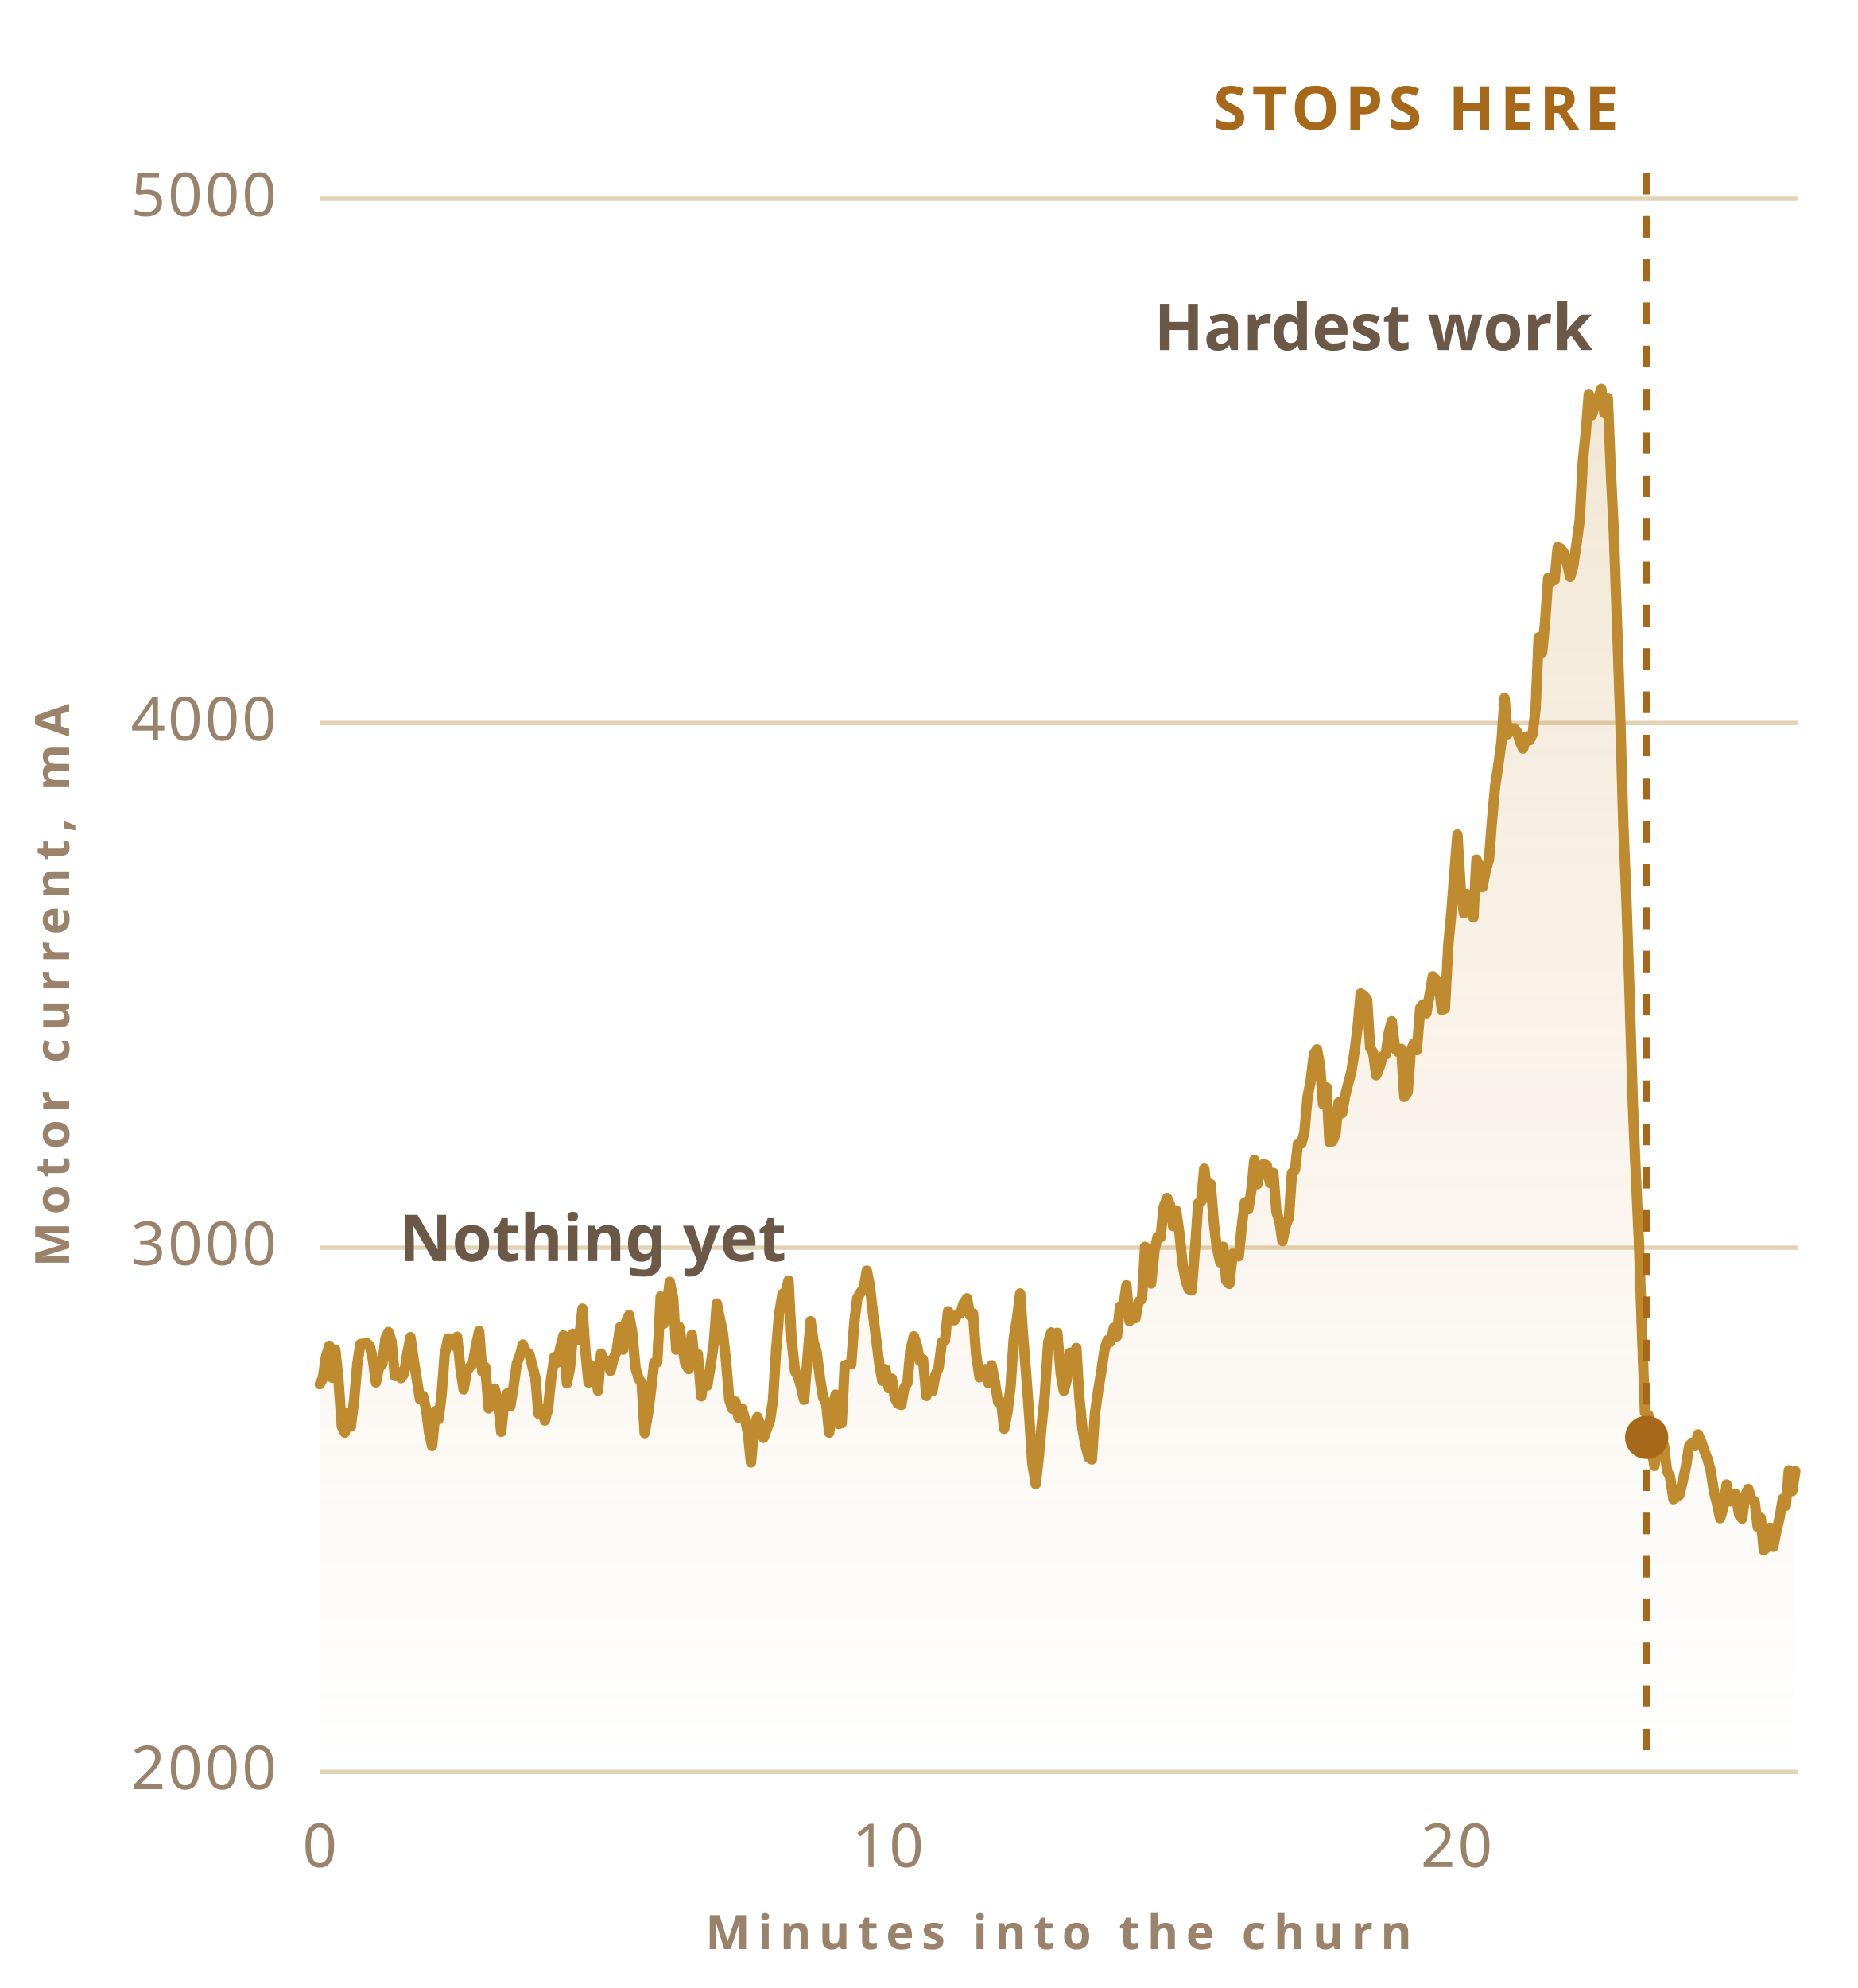
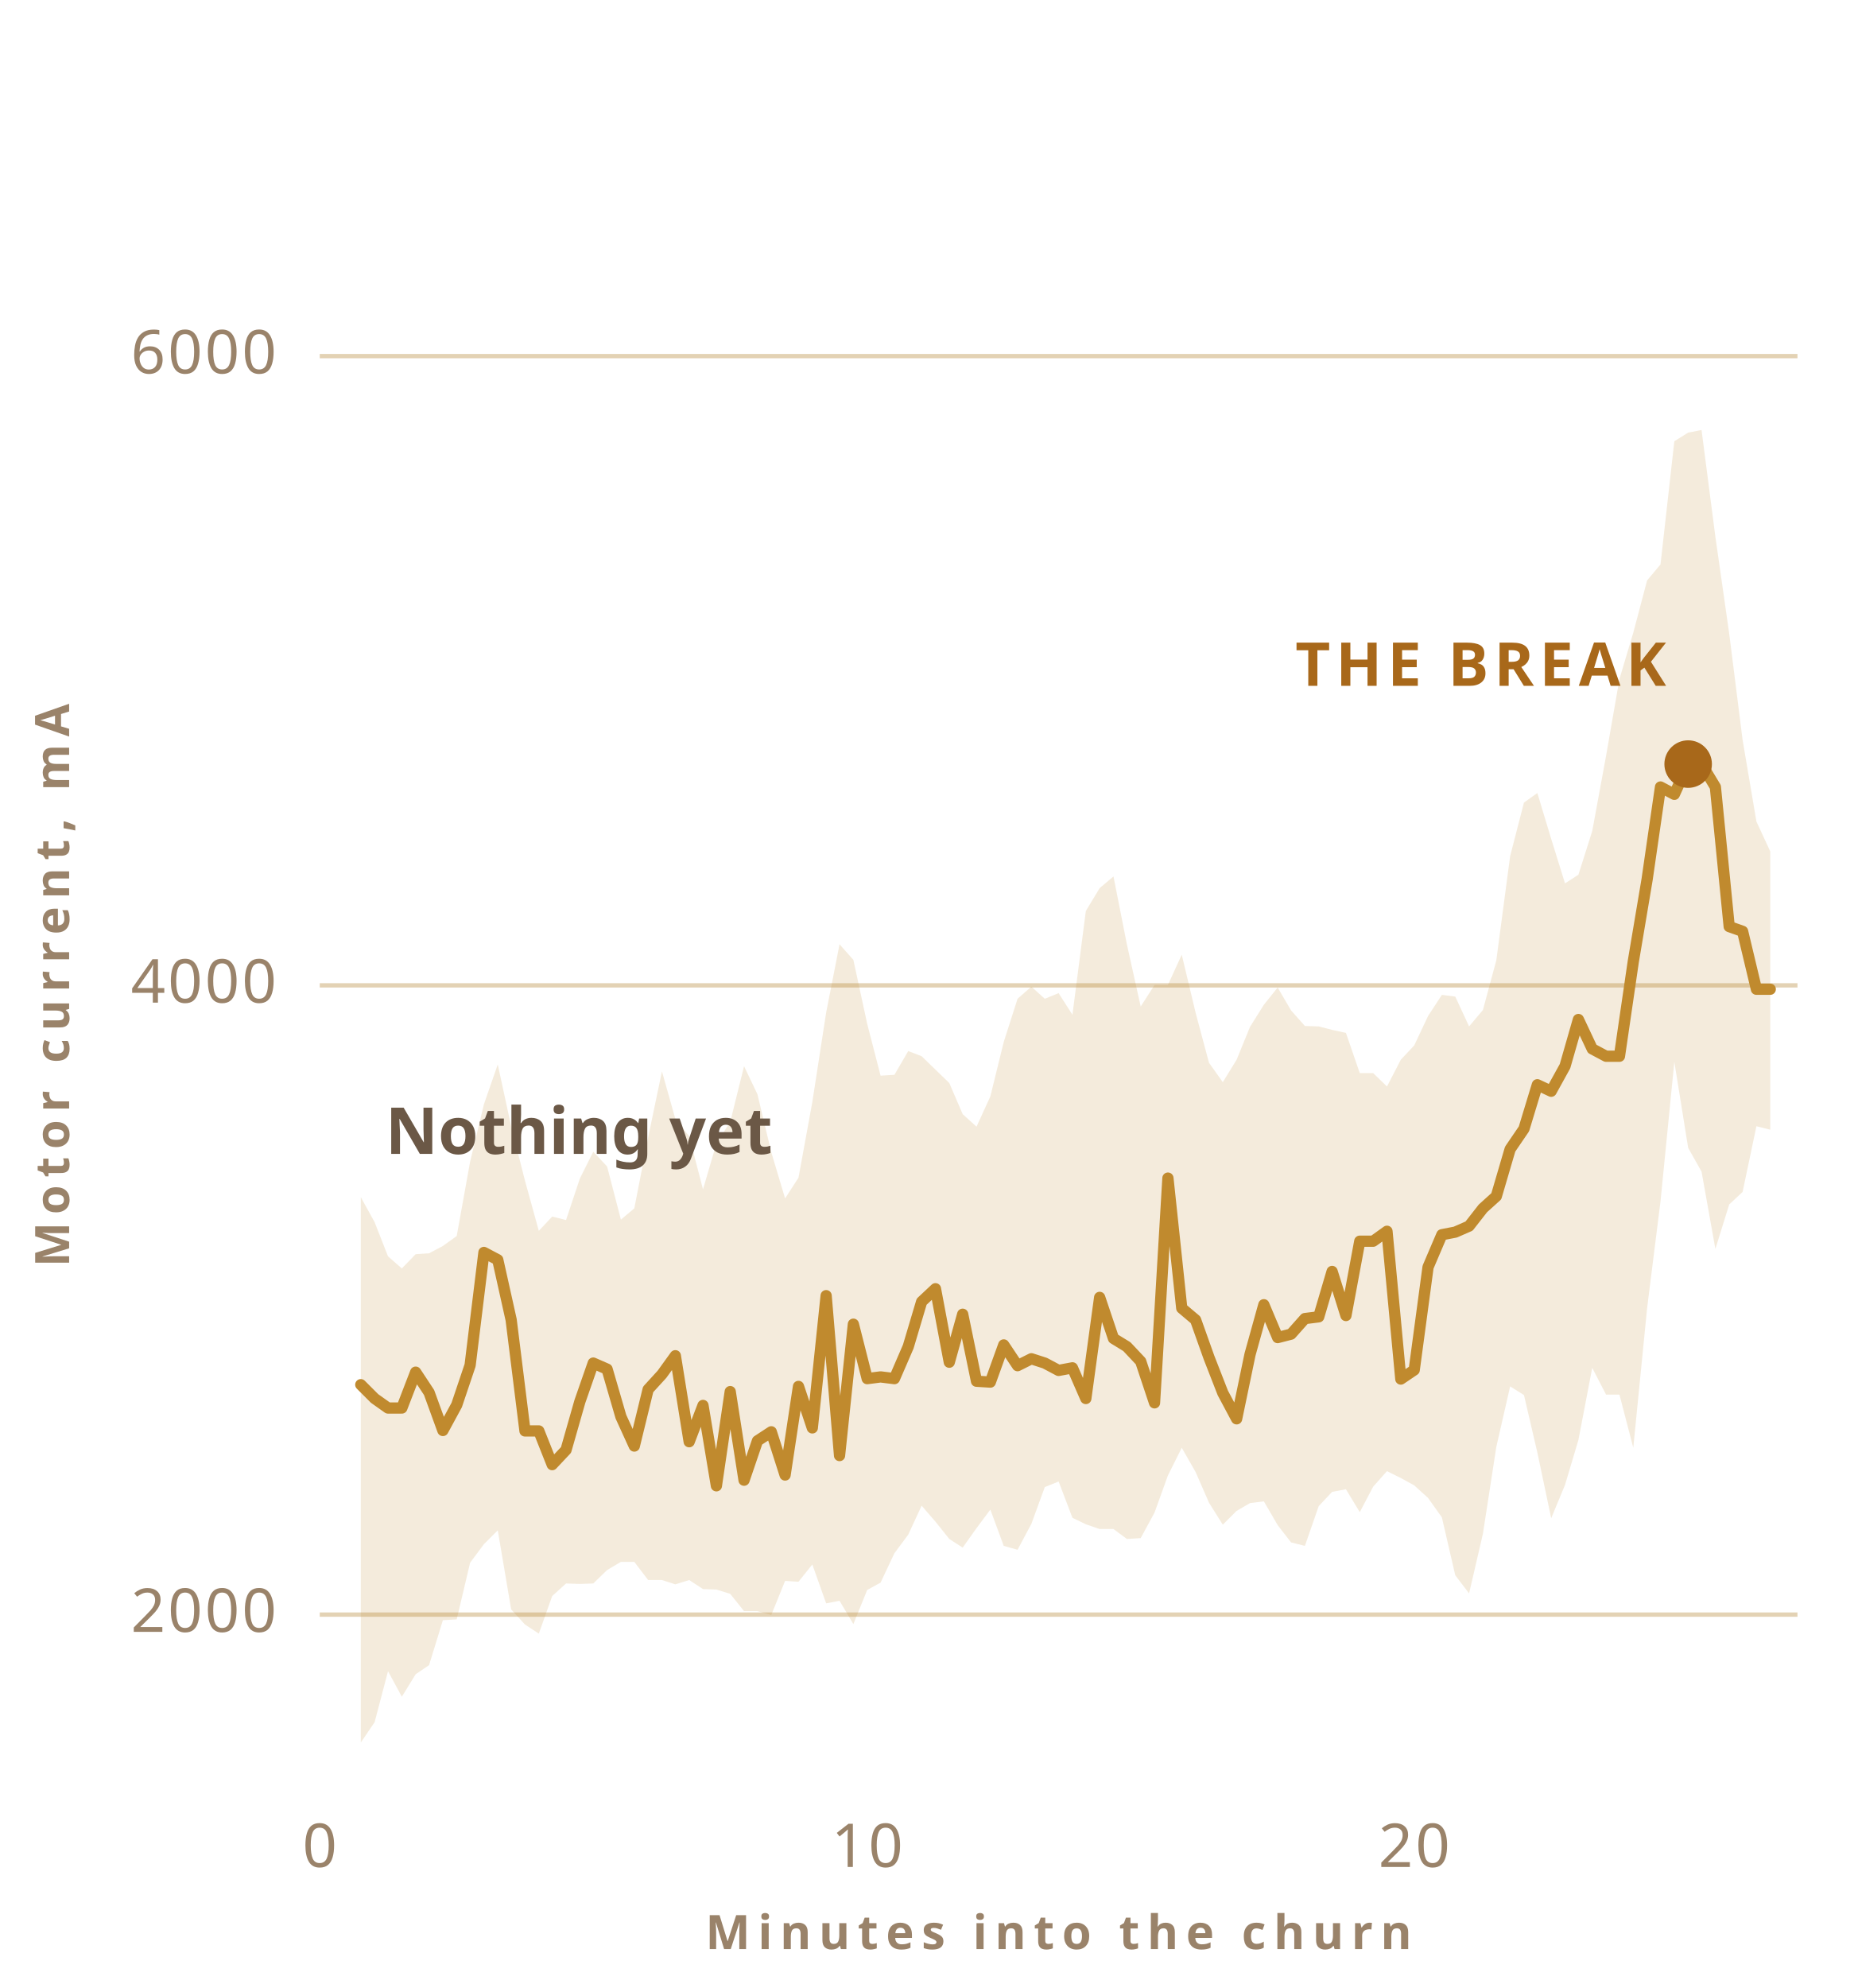
- <svg xmlns="http://www.w3.org/2000/svg" viewBox="0 0 430 460" role="img" aria-label="Chart of motor current across one churn. The line sits flat for about fifteen minutes, climbs as the fat gathers, peaks, then falls away sharply where the machine stops.">
+ <svg xmlns="http://www.w3.org/2000/svg" viewBox="0 0 430 460" role="img" aria-label="Motor current across one churn, from the sensor log. The load sits near 2700 milliamps for the first twenty minutes, climbs as the fat gathers, peaks near 4700, then falls away.">
  <style>
 .grid{stroke:#e3d2b4;stroke-width:1}
 .ax{font:14px "Avenir Next","Segoe UI",sans-serif;fill:#9a836a;letter-spacing:.04em}
 .lbl{font:600 15px "Avenir Next","Segoe UI",sans-serif;fill:#6b5846}
 .lbl-s{font:600 14px "Avenir Next","Segoe UI",sans-serif;fill:#a8681a;letter-spacing:.09em}
 .unit{font:600 11px "Avenir Next","Segoe UI",sans-serif;fill:#9a836a;letter-spacing:.16em;text-transform:uppercase}
-  .trace{fill:none;stroke:#c08a2e;stroke-width:2.4;stroke-linejoin:round;stroke-linecap:round}
-  .stopline{stroke:#a8681a;stroke-width:1.6;stroke-dasharray:5 5}
+  .band{fill:#c08a2e;opacity:.17}
+  .trace{fill:none;stroke:#c08a2e;stroke-width:2.6;stroke-linejoin:round;stroke-linecap:round}
</style>
-   <defs>
-     <linearGradient id="fade" x1="0" x2="0" y1="0" y2="1">
-       <stop offset="0" stop-color="#c08a2e" stop-opacity=".20" />
-       <stop offset="1" stop-color="#c08a2e" stop-opacity="0" />
-     </linearGradient>
-   </defs>
  <g>
-     <line x1="74" y1="410.0" x2="416" y2="410.0" class="grid" />
-     <text x="64" y="414.0" class="ax" text-anchor="end">2000</text>
-     <line x1="74" y1="288.7" x2="416" y2="288.7" class="grid" />
-     <text x="64" y="292.7" class="ax" text-anchor="end">3000</text>
-     <line x1="74" y1="167.3" x2="416" y2="167.3" class="grid" />
-     <text x="64" y="171.3" class="ax" text-anchor="end">4000</text>
-     <line x1="74" y1="46.0" x2="416" y2="46.0" class="grid" />
-     <text x="64" y="50.0" class="ax" text-anchor="end">5000</text>
+     <line x1="74" y1="373.6" x2="416" y2="373.6" class="grid" />
+     <text x="64" y="377.6" class="ax" text-anchor="end">2000</text>
+     <line x1="74" y1="228.0" x2="416" y2="228.0" class="grid" />
+     <text x="64" y="232.0" class="ax" text-anchor="end">4000</text>
+     <line x1="74" y1="82.4" x2="416" y2="82.4" class="grid" />
+     <text x="64" y="86.4" class="ax" text-anchor="end">6000</text>
    <text x="74.0" y="432.0" class="ax" text-anchor="middle">0</text>
-     <text x="205.5" y="432.0" class="ax" text-anchor="middle">10</text>
-     <text x="337.1" y="432.0" class="ax" text-anchor="middle">20</text>
+     <text x="200.7" y="432.0" class="ax" text-anchor="middle">10</text>
+     <text x="327.3" y="432.0" class="ax" text-anchor="middle">20</text>
  </g>
-   <path d="M74.0,320.3 L74.7,319.0 L75.4,314.1 L76.2,311.4 L76.9,318.8 L77.6,312.3 L78.3,318.8 L79.1,330.0 L79.8,331.5 L80.5,326.9 L81.2,330.1 L82.0,323.6 L82.7,315.5 L83.4,311.0 L84.1,310.9 L84.9,310.8 L85.6,311.5 L86.3,314.6 L87.0,319.9 L87.7,316.5 L88.5,315.6 L89.2,309.7 L89.9,308.2 L90.6,310.3 L91.4,318.4 L92.1,317.5 L92.8,318.9 L93.5,317.9 L94.3,313.0 L95.0,309.4 L95.7,314.3 L96.4,318.8 L97.2,323.8 L97.9,323.0 L98.6,326.0 L99.3,331.5 L100.0,334.6 L100.8,326.5 L101.5,328.4 L102.2,322.7 L102.9,313.6 L103.7,309.7 L104.4,311.2 L105.1,311.4 L105.8,309.3 L106.6,317.0 L107.3,321.5 L108.0,317.4 L108.7,316.3 L109.4,315.6 L110.2,311.1 L110.9,308.0 L111.6,317.4 L112.3,316.3 L113.1,325.9 L113.8,325.3 L114.5,321.3 L115.2,324.3 L116.0,331.3 L116.7,324.3 L117.4,322.4 L118.1,325.4 L118.9,320.5 L119.6,315.5 L120.3,313.7 L121.0,311.1 L121.7,312.7 L122.5,313.3 L123.2,316.1 L123.9,318.7 L124.6,327.1 L125.4,326.1 L126.1,328.7 L126.8,326.2 L127.5,319.4 L128.3,314.0 L129.0,315.3 L129.7,311.7 L130.4,309.0 L131.2,320.1 L131.9,316.6 L132.6,308.6 L133.3,308.9 L134.0,310.1 L134.8,302.8 L135.5,312.9 L136.2,319.9 L136.9,316.0 L137.7,317.0 L138.4,321.8 L139.1,313.2 L139.8,314.7 L140.6,314.9 L141.3,317.2 L142.0,314.3 L142.7,312.7 L143.5,307.1 L144.2,312.3 L144.9,305.8 L145.6,304.3 L146.3,308.2 L147.1,316.6 L147.8,319.0 L148.5,320.0 L149.2,331.6 L150.0,326.9 L150.7,321.3 L151.4,315.3 L152.1,315.2 L152.9,300.0 L153.6,306.3 L154.3,302.1 L155.0,296.6 L155.8,300.4 L156.5,312.3 L157.2,307.0 L157.9,311.4 L158.6,315.5 L159.4,316.8 L160.1,308.8 L160.8,315.5 L161.5,313.3 L162.3,323.1 L163.0,318.3 L163.7,320.6 L164.4,316.3 L165.2,310.8 L165.9,301.6 L166.6,305.1 L167.3,308.4 L168.0,314.6 L168.8,324.0 L169.5,326.0 L170.2,324.3 L170.9,328.0 L171.7,325.9 L172.4,328.3 L173.1,331.6 L173.8,338.4 L174.6,329.8 L175.3,327.9 L176.0,329.9 L176.7,332.7 L177.5,330.6 L178.2,328.7 L178.9,324.0 L179.6,312.6 L180.3,304.1 L181.1,299.4 L181.8,299.0 L182.5,296.3 L183.2,310.0 L184.0,317.3 L184.7,318.5 L185.4,321.0 L186.1,323.9 L186.9,314.0 L187.6,305.7 L188.3,310.5 L189.0,312.8 L189.8,319.1 L190.5,323.3 L191.2,324.7 L191.9,331.5 L192.6,325.9 L193.4,322.7 L194.1,329.5 L194.8,329.3 L195.5,315.9 L196.3,315.7 L197.0,315.7 L197.7,306.1 L198.4,300.4 L199.2,299.0 L199.9,298.1 L200.6,294.0 L201.3,297.4 L202.1,304.5 L202.8,310.0 L203.5,315.5 L204.2,319.5 L204.9,316.8 L205.7,321.2 L206.4,319.0 L207.1,323.5 L207.8,324.8 L208.6,325.1 L209.3,321.1 L210.0,320.0 L210.7,312.4 L211.5,309.2 L212.2,311.3 L212.9,314.9 L213.6,314.5 L214.4,323.0 L215.1,320.7 L215.8,321.9 L216.5,318.1 L217.2,316.6 L218.0,310.5 L218.7,310.2 L219.4,303.4 L220.1,304.6 L220.9,305.5 L221.6,304.2 L222.3,303.9 L223.0,301.6 L223.8,300.4 L224.5,304.4 L225.2,303.9 L225.9,313.3 L226.7,318.7 L227.4,316.9 L228.1,316.8 L228.8,320.1 L229.5,315.9 L230.3,320.1 L231.0,324.4 L231.7,324.4 L232.4,330.6 L233.2,326.5 L233.9,320.6 L234.6,309.8 L235.3,305.6 L236.1,299.3 L236.8,309.3 L237.5,318.1 L238.2,327.7 L238.9,338.5 L239.7,343.4 L240.4,337.3 L241.1,329.5 L241.8,322.9 L242.6,310.5 L243.3,308.3 L244.0,311.2 L244.7,308.4 L245.5,318.0 L246.2,321.8 L246.9,319.2 L247.6,313.0 L248.4,314.9 L249.1,311.9 L249.8,323.4 L250.5,330.5 L251.2,334.4 L252.0,337.3 L252.7,337.7 L253.4,327.1 L254.1,322.2 L254.9,317.2 L255.6,312.5 L256.3,310.1 L257.0,310.5 L257.8,307.2 L258.5,309.2 L259.2,302.3 L259.9,303.0 L260.7,297.4 L261.4,305.7 L262.1,304.5 L262.8,305.0 L263.5,301.2 L264.3,300.6 L265.0,288.5 L265.7,292.3 L266.4,297.0 L267.2,289.3 L267.9,286.2 L268.6,286.3 L269.3,279.3 L270.1,277.2 L270.8,278.8 L271.5,283.7 L272.2,280.1 L273.0,285.7 L273.7,292.5 L274.4,296.3 L275.1,298.3 L275.8,298.6 L276.6,288.6 L277.3,278.4 L278.0,278.0 L278.7,270.4 L279.5,277.1 L280.2,274.0 L280.9,282.7 L281.6,288.6 L282.4,292.1 L283.1,288.5 L283.8,296.4 L284.5,297.1 L285.3,290.1 L286.0,290.5 L286.7,290.7 L287.4,283.6 L288.1,278.2 L288.9,279.8 L289.6,275.5 L290.3,268.4 L291.0,274.0 L291.8,270.4 L292.5,269.3 L293.2,269.7 L293.9,273.7 L294.7,271.4 L295.4,280.4 L296.1,282.5 L296.8,287.2 L297.5,283.8 L298.3,281.7 L299.0,271.4 L299.7,270.7 L300.4,264.6 L301.2,264.6 L301.9,261.9 L302.6,253.9 L303.3,250.3 L304.1,243.9 L304.8,242.8 L305.5,246.5 L306.2,255.5 L307.0,251.6 L307.7,264.3 L308.4,264.1 L309.1,262.3 L309.8,255.1 L310.6,257.6 L311.3,253.6 L312.0,250.8 L312.7,248.2 L313.5,243.3 L314.2,237.6 L314.9,229.9 L315.6,230.3 L316.4,231.3 L317.1,242.4 L317.8,243.6 L318.5,248.8 L319.3,246.9 L320.0,244.4 L320.7,244.0 L321.4,239.0 L322.1,236.3 L322.9,242.7 L323.6,243.4 L324.3,242.7 L325.0,253.8 L325.8,252.7 L326.5,243.3 L327.2,241.4 L327.9,243.0 L328.7,233.2 L329.4,232.4 L330.1,234.5 L330.8,230.5 L331.6,225.9 L332.3,226.6 L333.0,228.1 L333.7,233.7 L334.4,233.4 L335.2,218.5 L335.9,211.1 L336.6,201.9 L337.3,193.1 L338.1,206.2 L338.8,211.3 L339.5,206.9 L340.2,210.5 L341.0,212.3 L341.7,198.9 L342.4,200.7 L343.1,205.3 L343.9,201.2 L344.6,198.9 L345.3,189.9 L346.0,182.1 L346.7,177.5 L347.5,171.6 L348.2,161.5 L348.9,169.9 L349.6,168.7 L350.4,168.5 L351.1,169.3 L351.8,171.7 L352.5,173.2 L353.3,170.4 L354.0,171.3 L354.7,169.9 L355.4,163.8 L356.1,147.5 L356.9,151.0 L357.6,143.8 L358.3,133.7 L359.0,134.6 L359.8,134.2 L360.5,126.6 L361.2,126.9 L361.9,127.9 L362.7,130.5 L363.4,133.5 L364.1,131.0 L364.8,126.2 L365.6,120.3 L366.3,107.0 L367.0,100.1 L367.7,91.2 L368.4,96.1 L369.2,93.5 L369.9,92.1 L370.6,90.0 L371.3,95.6 L372.1,92.1 L372.8,109.0 L373.5,123.3 L374.2,143.1 L375.0,166.5 L375.7,190.9 L376.4,207.9 L377.1,228.6 L377.9,255.5 L378.6,272.0 L379.3,287.1 L380.0,307.9 L380.7,326.8 L381.5,327.4 L382.2,335.0 L382.9,339.2 L383.6,334.5 L384.4,332.9 L385.1,334.4 L385.8,340.3 L386.5,341.7 L387.3,346.9 L388.0,346.4 L388.7,345.9 L389.4,342.9 L390.2,339.3 L390.9,334.7 L391.6,333.8 L392.3,334.6 L393.0,331.9 L393.8,333.7 L394.5,335.9 L395.2,337.6 L395.9,340.2 L396.7,345.3 L397.4,348.0 L398.1,351.3 L398.8,349.1 L399.6,343.5 L400.3,347.4 L401.0,347.0 L401.7,345.7 L402.5,350.5 L403.2,351.4 L403.9,346.1 L404.6,344.5 L405.3,346.7 L406.1,347.5 L406.8,353.3 L407.5,351.2 L408.2,358.7 L409.0,358.0 L409.7,353.5 L410.4,357.9 L411.1,354.4 L411.9,351.0 L412.6,346.8 L413.3,348.4 L414.0,340.2 L414.8,345.0 L415.5,340.4 L415.5,410.0 L74.0,410.0 Z" fill="url(#fade)" />
-   <path d="M74.0,320.3 L74.7,319.0 L75.4,314.1 L76.2,311.4 L76.9,318.8 L77.6,312.3 L78.3,318.8 L79.1,330.0 L79.8,331.5 L80.5,326.9 L81.2,330.1 L82.0,323.6 L82.7,315.5 L83.4,311.0 L84.1,310.9 L84.9,310.8 L85.6,311.5 L86.3,314.6 L87.0,319.9 L87.7,316.5 L88.5,315.6 L89.2,309.7 L89.9,308.2 L90.6,310.3 L91.4,318.4 L92.1,317.5 L92.8,318.9 L93.5,317.9 L94.3,313.0 L95.0,309.4 L95.7,314.3 L96.4,318.8 L97.2,323.8 L97.9,323.0 L98.6,326.0 L99.3,331.5 L100.0,334.6 L100.8,326.5 L101.5,328.4 L102.2,322.7 L102.9,313.6 L103.7,309.7 L104.4,311.2 L105.1,311.4 L105.8,309.3 L106.6,317.0 L107.3,321.5 L108.0,317.4 L108.7,316.3 L109.4,315.6 L110.2,311.1 L110.9,308.0 L111.6,317.4 L112.3,316.3 L113.1,325.9 L113.8,325.3 L114.5,321.3 L115.2,324.3 L116.0,331.3 L116.7,324.3 L117.4,322.4 L118.1,325.4 L118.9,320.5 L119.6,315.5 L120.3,313.7 L121.0,311.1 L121.7,312.7 L122.5,313.3 L123.2,316.1 L123.9,318.7 L124.6,327.1 L125.4,326.1 L126.1,328.7 L126.8,326.2 L127.5,319.4 L128.3,314.0 L129.0,315.3 L129.7,311.7 L130.4,309.0 L131.2,320.1 L131.9,316.6 L132.6,308.6 L133.3,308.9 L134.0,310.1 L134.8,302.8 L135.5,312.9 L136.2,319.9 L136.9,316.0 L137.7,317.0 L138.4,321.8 L139.1,313.2 L139.8,314.7 L140.6,314.9 L141.3,317.2 L142.0,314.3 L142.7,312.7 L143.5,307.1 L144.2,312.3 L144.9,305.8 L145.6,304.3 L146.3,308.2 L147.1,316.6 L147.8,319.0 L148.5,320.0 L149.2,331.6 L150.0,326.9 L150.7,321.3 L151.4,315.3 L152.1,315.2 L152.9,300.0 L153.6,306.3 L154.3,302.1 L155.0,296.6 L155.8,300.4 L156.5,312.3 L157.2,307.0 L157.9,311.4 L158.6,315.5 L159.4,316.8 L160.1,308.8 L160.8,315.5 L161.5,313.3 L162.3,323.1 L163.0,318.3 L163.7,320.6 L164.4,316.3 L165.2,310.8 L165.9,301.6 L166.6,305.1 L167.3,308.4 L168.0,314.6 L168.8,324.0 L169.5,326.0 L170.2,324.3 L170.9,328.0 L171.7,325.9 L172.4,328.3 L173.1,331.6 L173.8,338.4 L174.6,329.8 L175.3,327.9 L176.0,329.9 L176.7,332.7 L177.5,330.6 L178.2,328.7 L178.9,324.0 L179.6,312.6 L180.3,304.1 L181.1,299.4 L181.8,299.0 L182.5,296.3 L183.2,310.0 L184.0,317.3 L184.7,318.5 L185.4,321.0 L186.1,323.9 L186.9,314.0 L187.6,305.7 L188.3,310.5 L189.0,312.8 L189.8,319.1 L190.5,323.3 L191.2,324.7 L191.9,331.5 L192.6,325.9 L193.4,322.7 L194.1,329.5 L194.8,329.3 L195.5,315.9 L196.3,315.7 L197.0,315.7 L197.7,306.1 L198.4,300.4 L199.2,299.0 L199.9,298.1 L200.6,294.0 L201.3,297.4 L202.1,304.5 L202.8,310.0 L203.5,315.5 L204.2,319.5 L204.9,316.8 L205.7,321.2 L206.4,319.0 L207.1,323.5 L207.8,324.8 L208.6,325.1 L209.3,321.1 L210.0,320.0 L210.7,312.4 L211.5,309.2 L212.2,311.3 L212.9,314.9 L213.6,314.5 L214.4,323.0 L215.1,320.7 L215.8,321.9 L216.5,318.1 L217.2,316.6 L218.0,310.5 L218.7,310.2 L219.4,303.4 L220.1,304.6 L220.9,305.5 L221.6,304.2 L222.3,303.9 L223.0,301.6 L223.8,300.4 L224.5,304.4 L225.2,303.9 L225.9,313.3 L226.7,318.7 L227.4,316.9 L228.1,316.8 L228.8,320.1 L229.5,315.9 L230.3,320.1 L231.0,324.4 L231.7,324.4 L232.4,330.6 L233.2,326.5 L233.9,320.6 L234.6,309.8 L235.3,305.6 L236.1,299.3 L236.8,309.3 L237.5,318.1 L238.2,327.7 L238.9,338.5 L239.7,343.4 L240.4,337.3 L241.1,329.5 L241.8,322.9 L242.6,310.5 L243.3,308.3 L244.0,311.2 L244.7,308.4 L245.5,318.0 L246.2,321.8 L246.9,319.2 L247.6,313.0 L248.4,314.9 L249.1,311.9 L249.8,323.4 L250.5,330.5 L251.2,334.4 L252.0,337.3 L252.7,337.7 L253.4,327.1 L254.1,322.2 L254.9,317.2 L255.6,312.5 L256.3,310.1 L257.0,310.5 L257.8,307.2 L258.5,309.2 L259.2,302.3 L259.9,303.0 L260.7,297.4 L261.4,305.7 L262.1,304.5 L262.8,305.0 L263.5,301.2 L264.3,300.6 L265.0,288.5 L265.7,292.3 L266.4,297.0 L267.2,289.3 L267.9,286.2 L268.6,286.3 L269.3,279.3 L270.1,277.2 L270.8,278.8 L271.5,283.7 L272.2,280.1 L273.0,285.7 L273.7,292.5 L274.4,296.3 L275.1,298.3 L275.8,298.6 L276.6,288.6 L277.3,278.4 L278.0,278.0 L278.7,270.4 L279.5,277.1 L280.2,274.0 L280.9,282.7 L281.6,288.6 L282.4,292.1 L283.1,288.5 L283.8,296.4 L284.5,297.1 L285.3,290.1 L286.0,290.5 L286.7,290.7 L287.4,283.6 L288.1,278.2 L288.9,279.8 L289.6,275.5 L290.3,268.4 L291.0,274.0 L291.8,270.4 L292.5,269.3 L293.2,269.7 L293.9,273.7 L294.7,271.4 L295.4,280.4 L296.1,282.5 L296.8,287.2 L297.5,283.8 L298.3,281.7 L299.0,271.4 L299.7,270.7 L300.4,264.6 L301.2,264.6 L301.9,261.9 L302.6,253.9 L303.3,250.3 L304.1,243.9 L304.8,242.8 L305.5,246.5 L306.2,255.5 L307.0,251.6 L307.7,264.3 L308.4,264.1 L309.1,262.3 L309.8,255.1 L310.6,257.6 L311.3,253.6 L312.0,250.8 L312.7,248.2 L313.5,243.3 L314.2,237.6 L314.9,229.9 L315.6,230.3 L316.4,231.3 L317.1,242.4 L317.8,243.6 L318.5,248.8 L319.3,246.9 L320.0,244.4 L320.7,244.0 L321.4,239.0 L322.1,236.3 L322.9,242.7 L323.6,243.4 L324.3,242.7 L325.0,253.8 L325.8,252.7 L326.5,243.3 L327.2,241.4 L327.9,243.0 L328.7,233.2 L329.4,232.4 L330.1,234.5 L330.8,230.5 L331.6,225.9 L332.3,226.6 L333.0,228.1 L333.7,233.7 L334.4,233.4 L335.2,218.5 L335.9,211.1 L336.6,201.9 L337.3,193.1 L338.1,206.2 L338.8,211.3 L339.5,206.9 L340.2,210.5 L341.0,212.3 L341.7,198.9 L342.4,200.7 L343.1,205.3 L343.9,201.2 L344.6,198.9 L345.3,189.9 L346.0,182.1 L346.7,177.5 L347.5,171.6 L348.2,161.5 L348.9,169.9 L349.6,168.7 L350.4,168.5 L351.1,169.3 L351.8,171.7 L352.5,173.2 L353.3,170.4 L354.0,171.3 L354.7,169.9 L355.4,163.8 L356.1,147.5 L356.9,151.0 L357.6,143.8 L358.3,133.7 L359.0,134.6 L359.8,134.2 L360.5,126.6 L361.2,126.9 L361.9,127.9 L362.7,130.5 L363.4,133.5 L364.1,131.0 L364.8,126.2 L365.6,120.3 L366.3,107.0 L367.0,100.1 L367.7,91.2 L368.4,96.1 L369.2,93.5 L369.9,92.1 L370.6,90.0 L371.3,95.6 L372.1,92.1 L372.8,109.0 L373.5,123.3 L374.2,143.1 L375.0,166.5 L375.7,190.9 L376.4,207.9 L377.1,228.6 L377.9,255.5 L378.6,272.0 L379.3,287.1 L380.0,307.9 L380.7,326.8 L381.5,327.4 L382.2,335.0 L382.9,339.2 L383.6,334.5 L384.4,332.9 L385.1,334.4 L385.8,340.3 L386.5,341.7 L387.3,346.9 L388.0,346.4 L388.7,345.9 L389.4,342.9 L390.2,339.3 L390.9,334.7 L391.6,333.8 L392.3,334.6 L393.0,331.9 L393.8,333.7 L394.5,335.9 L395.2,337.6 L395.9,340.2 L396.7,345.3 L397.4,348.0 L398.1,351.3 L398.8,349.1 L399.6,343.5 L400.3,347.4 L401.0,347.0 L401.7,345.7 L402.5,350.5 L403.2,351.4 L403.9,346.1 L404.6,344.5 L405.3,346.7 L406.1,347.5 L406.8,353.3 L407.5,351.2 L408.2,358.7 L409.0,358.0 L409.7,353.5 L410.4,357.9 L411.1,354.4 L411.9,351.0 L412.6,346.8 L413.3,348.4 L414.0,340.2 L414.8,345.0 L415.5,340.4" class="trace" />
-   <line class="stopline" x1="381.1" y1="40" x2="381.1" y2="410" />
-   <circle cx="381.1" cy="332.6" r="5" fill="#a8681a" />
-   <text x="374.6" y="30.0" class="lbl-s" text-anchor="end">STOPS HERE</text>
-   <text x="92.4" y="291.8" class="lbl" text-anchor="start">Nothing yet</text>
-   <text x="368.6" y="81.0" class="lbl" text-anchor="end">Hardest work</text>
+   <path d="M83.5,277.0 L86.7,282.8 L89.8,290.7 L93.0,293.5 L96.2,290.2 L99.3,290.0 L102.5,288.3 L105.7,286.0 L108.8,268.8 L112.0,255.5 L115.2,246.3 L118.3,260.6 L121.5,273.2 L124.7,284.8 L127.8,281.5 L131.0,282.3 L134.2,272.7 L137.3,266.5 L140.5,269.9 L143.7,282.2 L146.8,279.6 L150.0,263.2 L153.2,247.9 L156.3,258.9 L159.5,262.9 L162.7,275.2 L165.8,264.6 L169.0,259.6 L172.2,246.7 L175.3,253.2 L178.5,266.6 L181.7,277.3 L184.8,272.5 L188.0,255.0 L191.2,234.3 L194.3,218.5 L197.5,222.1 L200.7,236.9 L203.8,248.9 L207.0,248.7 L210.2,243.2 L213.3,244.4 L216.5,247.5 L219.7,250.6 L222.8,257.8 L226.0,260.7 L229.2,253.7 L232.3,241.1 L235.5,231.1 L238.7,228.3 L241.8,231.1 L245.0,229.8 L248.2,234.8 L251.3,210.8 L254.5,205.5 L257.7,202.8 L260.8,218.5 L264.0,232.9 L267.2,227.9 L270.3,227.9 L273.5,220.9 L276.7,234.3 L279.8,245.9 L283.0,250.4 L286.2,245.2 L289.3,237.6 L292.5,232.5 L295.7,228.5 L298.8,233.8 L302.0,237.4 L305.2,237.5 L308.3,238.3 L311.5,239.0 L314.7,248.3 L317.8,248.3 L321.0,251.4 L324.2,245.2 L327.3,241.9 L330.5,235.1 L333.7,230.2 L336.8,230.6 L340.0,237.5 L343.2,233.7 L346.3,222.2 L349.5,198.1 L352.7,185.7 L355.8,183.5 L359.0,194.1 L362.2,204.4 L365.3,202.4 L368.5,192.3 L371.7,174.9 L374.8,157.1 L378.0,146.4 L381.2,134.3 L384.3,130.6 L387.5,102.1 L390.7,100.1 L393.8,99.5 L397.0,124.2 L400.2,146.6 L403.3,171.2 L406.5,190.1 L409.7,197.0 L409.7,261.4 L406.5,260.6 L403.3,275.8 L400.2,278.7 L397.0,289.0 L393.8,271.1 L390.7,265.6 L387.5,245.7 L384.3,278.0 L381.2,302.7 L378.0,335.0 L374.8,322.7 L371.7,322.7 L368.5,316.5 L365.3,333.2 L362.2,343.6 L359.0,351.3 L355.8,336.1 L352.7,322.8 L349.5,320.8 L346.3,334.8 L343.2,354.9 L340.0,368.7 L336.8,364.5 L333.7,351.1 L330.5,346.6 L327.3,343.7 L324.2,342.0 L321.0,340.4 L317.8,344.0 L314.7,349.9 L311.5,344.6 L308.3,345.2 L305.2,348.5 L302.0,357.7 L298.8,356.9 L295.7,352.9 L292.5,347.4 L289.3,347.8 L286.2,349.6 L283.0,352.8 L279.8,347.7 L276.7,340.6 L273.5,335.0 L270.3,341.4 L267.2,350.0 L264.0,355.9 L260.8,356.1 L257.7,353.8 L254.5,353.8 L251.3,352.7 L248.2,351.2 L245.0,342.8 L241.8,344.1 L238.7,352.6 L235.5,358.6 L232.3,357.7 L229.2,349.3 L226.0,353.6 L222.8,358.1 L219.7,356.1 L216.5,352.1 L213.3,348.4 L210.2,355.1 L207.0,359.4 L203.8,366.2 L200.7,367.9 L197.5,375.8 L194.3,370.4 L191.2,371.0 L188.0,362.0 L184.8,366.0 L181.7,365.8 L178.5,373.7 L175.3,372.8 L172.2,372.8 L169.0,368.8 L165.8,367.8 L162.7,367.7 L159.5,365.6 L156.3,366.6 L153.2,365.6 L150.0,365.6 L146.8,361.4 L143.7,361.4 L140.5,363.3 L137.3,366.4 L134.2,366.5 L131.0,366.4 L127.8,369.3 L124.7,378.0 L121.5,375.9 L118.3,372.4 L115.2,354.1 L112.0,357.3 L108.8,361.6 L105.7,374.7 L102.5,374.9 L99.3,385.3 L96.2,387.4 L93.0,392.6 L89.8,386.7 L86.7,398.5 L83.5,403.2 Z" class="band" />
+   <path d="M83.5,320.4 L86.7,323.6 L89.8,325.8 L93.0,325.8 L96.2,317.5 L99.3,322.2 L102.5,331.0 L105.7,325.1 L108.8,315.9 L112.0,289.8 L115.2,291.5 L118.3,305.4 L121.5,331.1 L124.7,331.1 L127.8,338.9 L131.0,335.5 L134.2,324.3 L137.3,315.4 L140.5,316.8 L143.7,327.8 L146.8,334.6 L150.0,321.5 L153.2,318.0 L156.3,313.7 L159.5,333.6 L162.7,325.2 L165.8,343.8 L169.0,322.0 L172.2,342.5 L175.3,333.4 L178.5,331.3 L181.7,341.3 L184.8,320.8 L188.0,330.4 L191.2,299.8 L194.3,336.8 L197.5,306.4 L200.7,319.0 L203.8,318.6 L207.0,319.0 L210.2,311.6 L213.3,301.2 L216.5,298.2 L219.7,315.2 L222.8,304.1 L226.0,319.6 L229.2,319.8 L232.3,311.2 L235.5,316.0 L238.7,314.4 L241.8,315.4 L245.0,317.1 L248.2,316.5 L251.3,323.6 L254.5,300.2 L257.7,309.7 L260.8,311.6 L264.0,315.0 L267.2,324.6 L270.3,272.6 L273.5,302.7 L276.7,305.4 L279.8,314.1 L283.0,322.3 L286.2,328.3 L289.3,313.4 L292.5,301.9 L295.7,309.5 L298.8,308.7 L302.0,305.1 L305.2,304.7 L308.3,294.2 L311.5,304.4 L314.7,287.2 L317.8,287.2 L321.0,284.9 L324.2,319.1 L327.3,317.0 L330.5,293.2 L333.7,285.7 L336.8,285.1 L340.0,283.7 L343.2,279.6 L346.3,276.8 L349.5,265.9 L352.7,261.2 L355.8,251.0 L359.0,252.5 L362.2,246.7 L365.3,235.9 L368.5,242.7 L371.7,244.4 L374.8,244.4 L378.0,222.5 L381.2,203.5 L384.3,182.1 L387.5,183.8 L390.7,176.8 L393.8,176.8 L397.0,182.1 L400.2,214.4 L403.3,215.5 L406.5,228.9 L409.7,228.9" class="trace" />
+   <circle cx="390.7" cy="176.8" r="5.5" fill="#a8681a" />
+   <text x="385.6" y="158.7" class="lbl-s" text-anchor="end">THE BREAK</text>
+   <text x="89.2" y="267.0" class="lbl" text-anchor="start">Nothing yet</text>
  <text x="16" y="228.0" class="unit" text-anchor="middle" transform="rotate(-90 16 228.0)">Motor current, mA</text>
  <text x="245.0" y="451" class="unit" text-anchor="middle">Minutes into the churn</text>
</svg>
